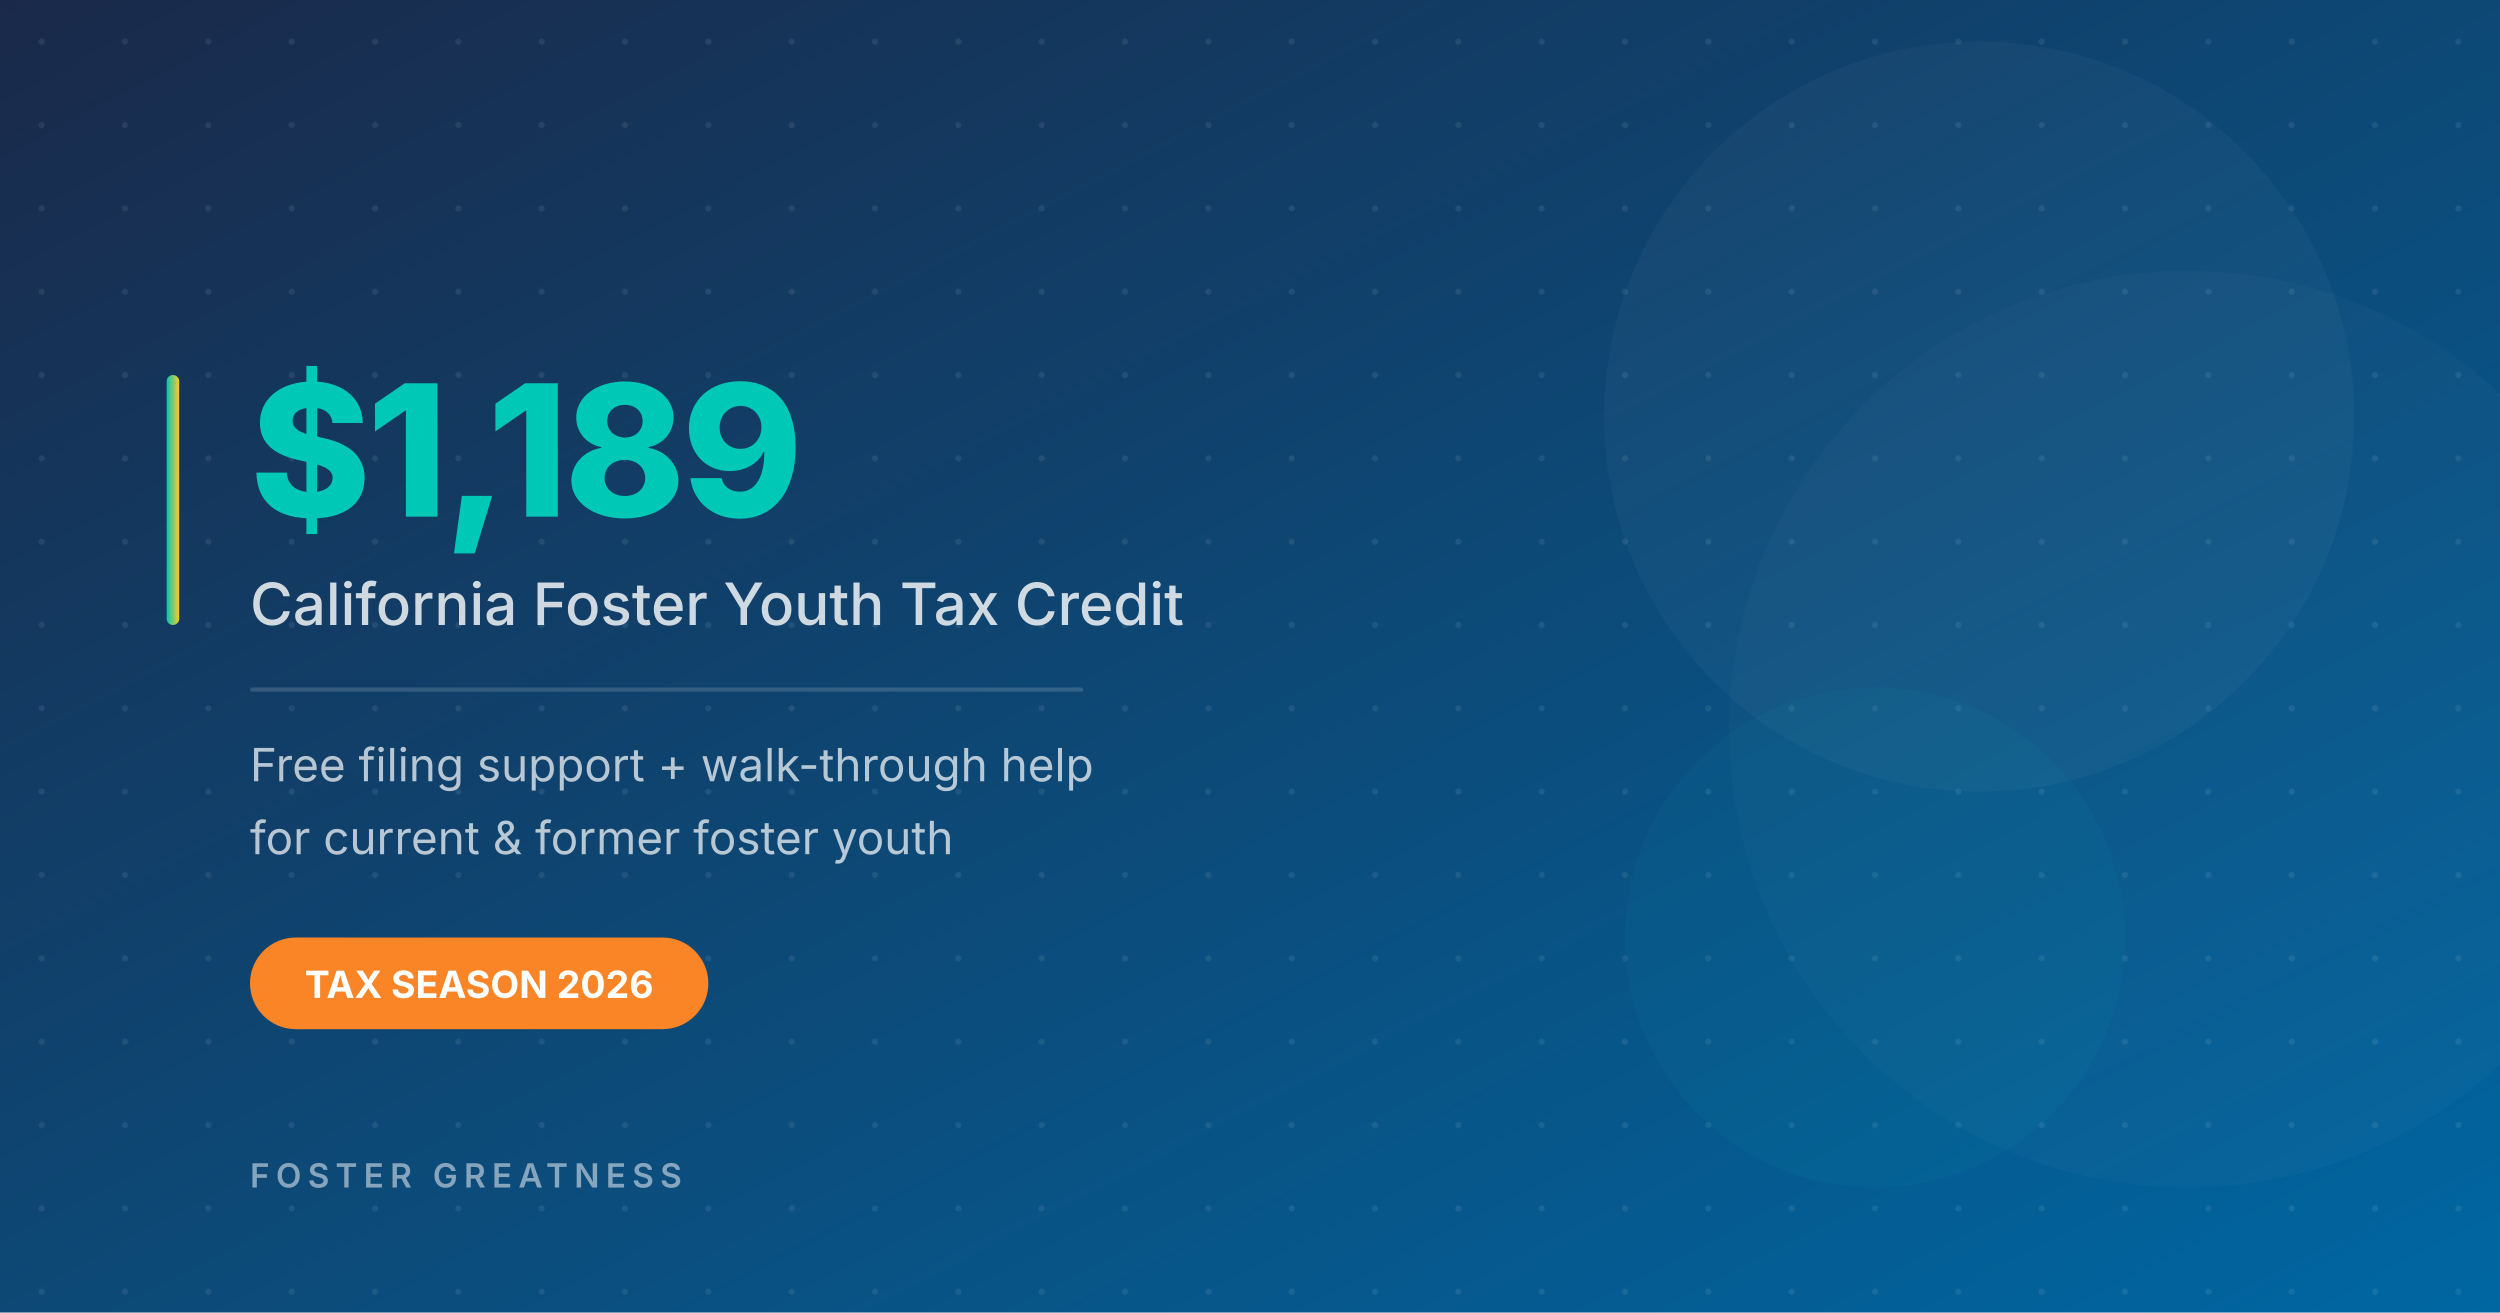
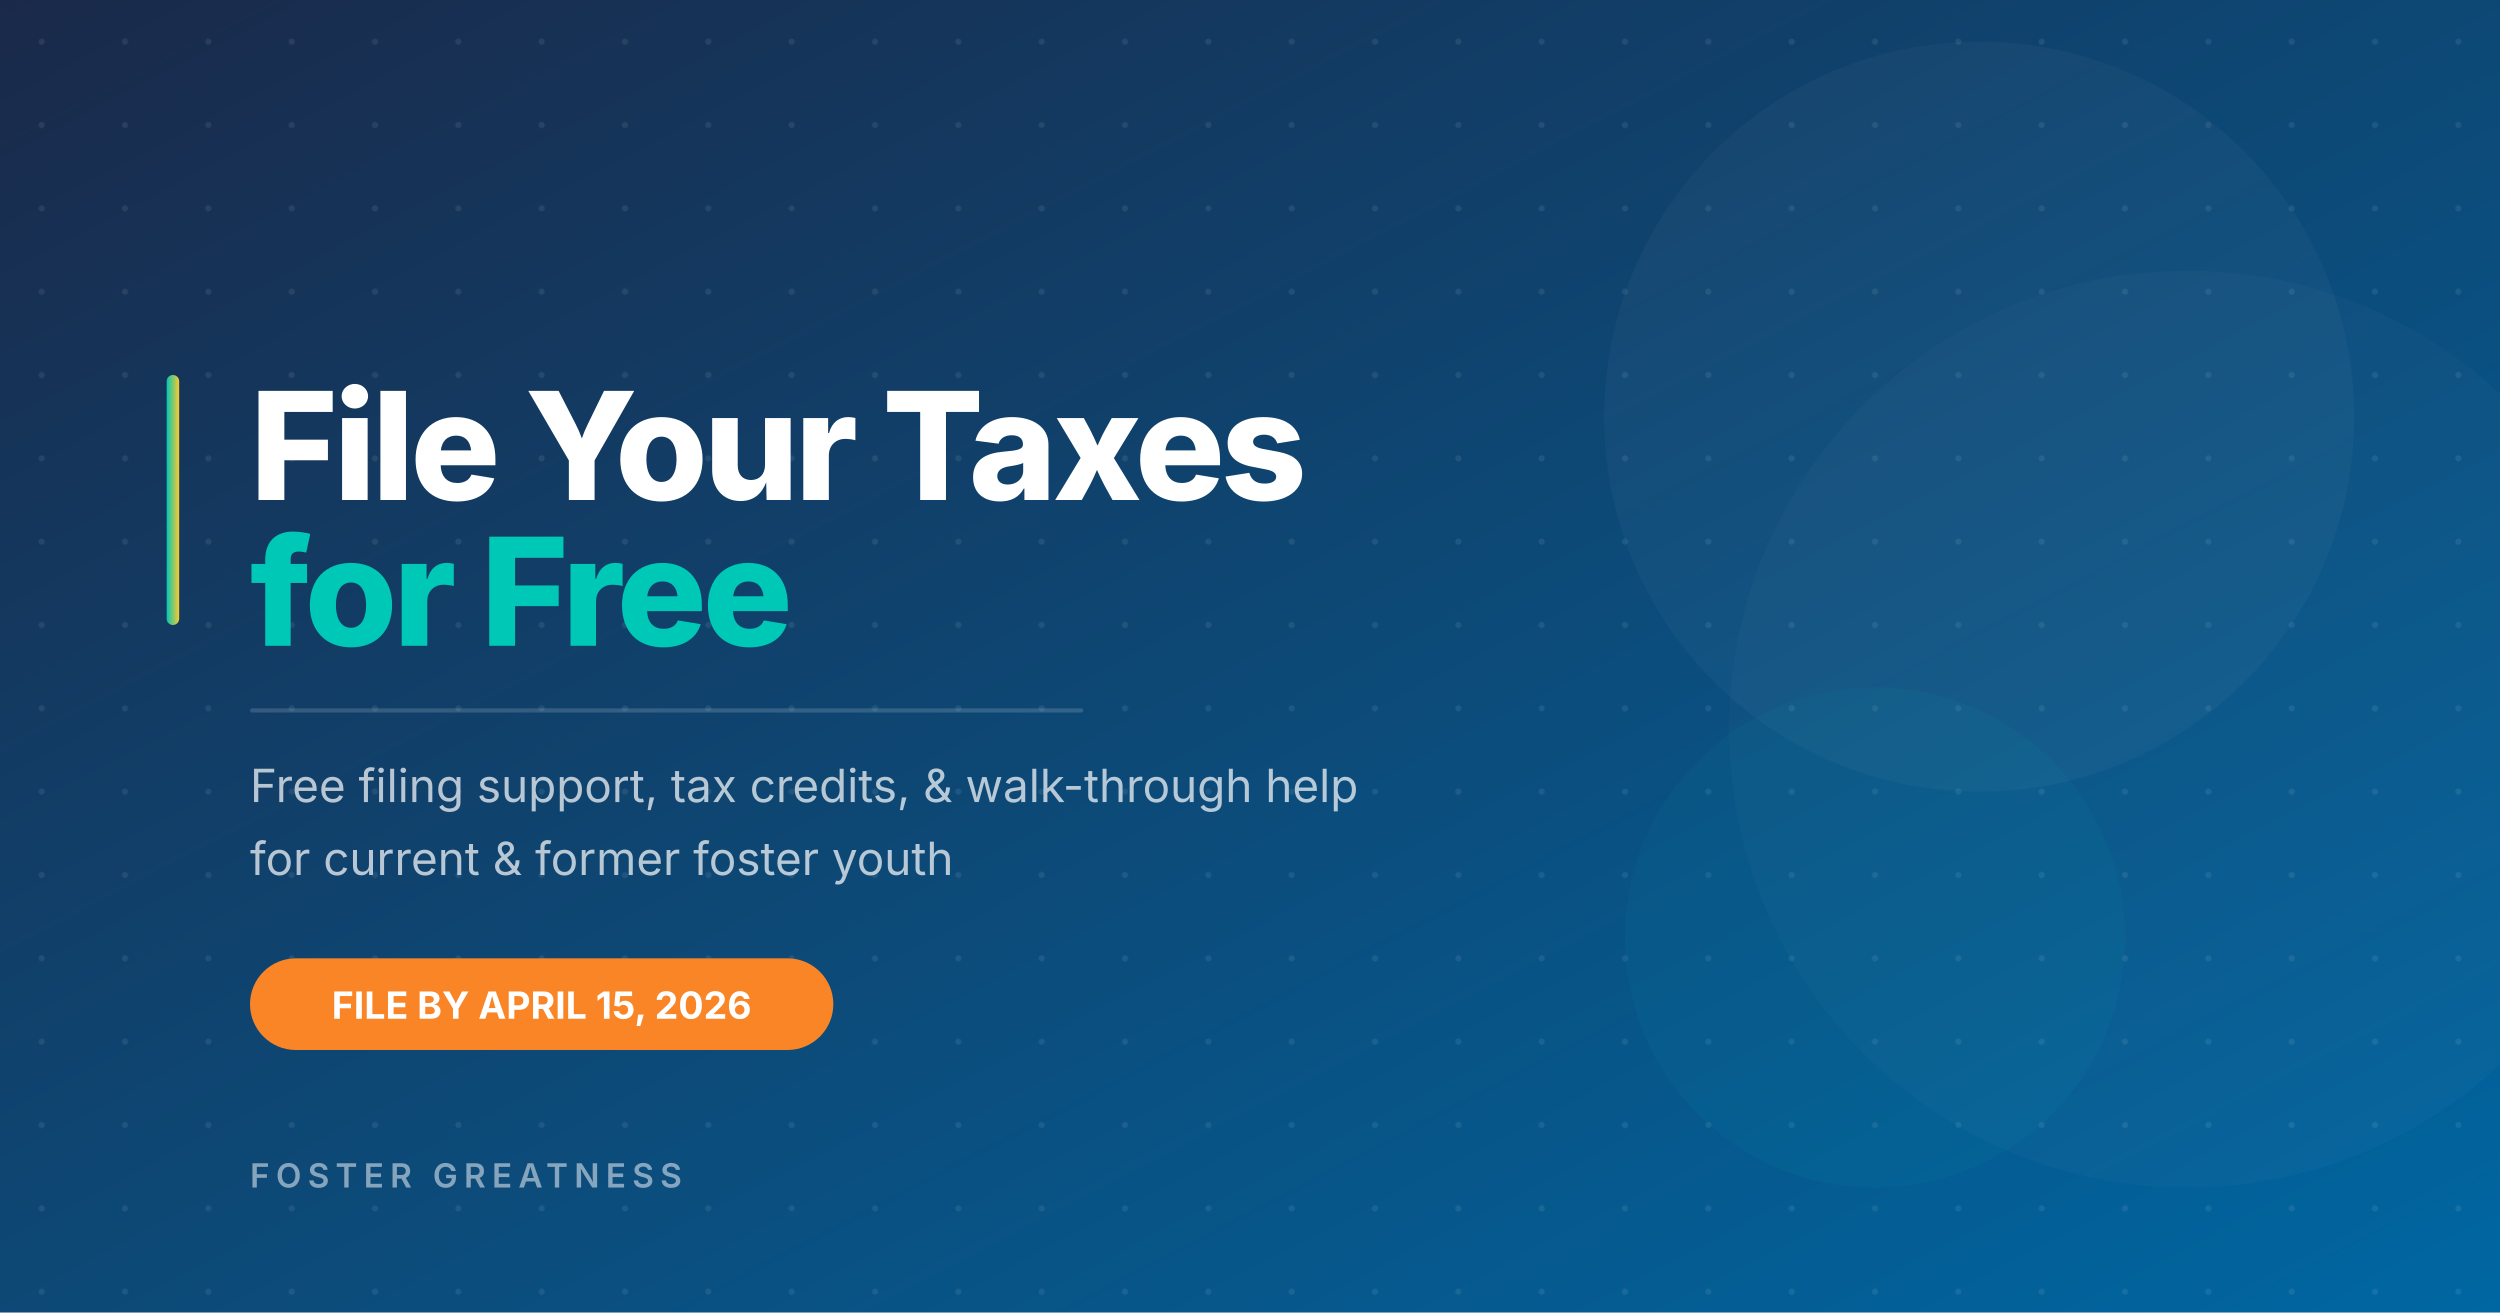
<svg xmlns="http://www.w3.org/2000/svg" width="1200" height="630" viewBox="0 0 1200 630">
  <defs>
    <linearGradient id="bg" x1="0%" y1="0%" x2="100%" y2="100%">
      <stop offset="0%" style="stop-color:#1a2949" />
      <stop offset="100%" style="stop-color:#0067a2" />
    </linearGradient>
    <linearGradient id="accent" x1="0%" y1="0%" x2="100%" y2="0%">
      <stop offset="0%" style="stop-color:#00c8b7" />
      <stop offset="100%" style="stop-color:#faca2c" />
    </linearGradient>
  </defs>
  <rect width="1200" height="630" fill="url(#bg)" />
  <pattern id="dots" x="0" y="0" width="40" height="40" patternUnits="userSpaceOnUse">
    <circle cx="20" cy="20" r="1.5" fill="white" opacity="0.08" />
  </pattern>
  <rect width="1200" height="630" fill="url(#dots)" />
  <rect x="80" y="180" width="6" height="120" rx="3" fill="url(#accent)" />
-   <text x="120" y="248" font-family="system-ui, -apple-system, sans-serif" font-size="88" font-weight="800" fill="#00c8b7" letter-spacing="-2">$1,189</text>
-   <text x="120" y="300" font-family="system-ui, -apple-system, sans-serif" font-size="28" font-weight="500" fill="white" opacity="0.8">California Foster Youth Tax Credit</text>
-   <rect x="120" y="330" width="400" height="2" rx="1" fill="white" opacity="0.15" />
-   <text x="120" y="375" font-family="system-ui, -apple-system, sans-serif" font-size="22" fill="white" opacity="0.7">Free filing support + walk-through help</text>
-   <text x="120" y="410" font-family="system-ui, -apple-system, sans-serif" font-size="22" fill="white" opacity="0.7">for current &amp; former foster youth</text>
-   <rect x="120" y="450" width="220" height="44" rx="22" fill="#fa8526" />
-   <text x="230" y="479" font-family="system-ui, -apple-system, sans-serif" font-size="18" font-weight="700" fill="white" text-anchor="middle">TAX SEASON 2026</text>
+   <text x="120" y="240" font-family="system-ui, -apple-system, sans-serif" font-size="72" font-weight="800" fill="white" letter-spacing="-2">File Your Taxes</text>
+   <text x="120" y="310" font-family="system-ui, -apple-system, sans-serif" font-size="72" font-weight="800" fill="#00c8b7" letter-spacing="-2">for Free</text>
+   <rect x="120" y="340" width="400" height="2" rx="1" fill="white" opacity="0.15" />
+   <text x="120" y="385" font-family="system-ui, -apple-system, sans-serif" font-size="22" fill="white" opacity="0.7">Free filing support, tax credits, &amp; walk-through help</text>
+   <text x="120" y="420" font-family="system-ui, -apple-system, sans-serif" font-size="22" fill="white" opacity="0.7">for current &amp; former foster youth</text>
+   <rect x="120" y="460" width="280" height="44" rx="22" fill="#fa8526" />
+   <text x="260" y="489" font-family="system-ui, -apple-system, sans-serif" font-size="18" font-weight="700" fill="white" text-anchor="middle">FILE BY APRIL 15, 2026</text>
  <text x="120" y="570" font-family="system-ui, -apple-system, sans-serif" font-size="16" font-weight="600" fill="white" opacity="0.5" letter-spacing="3">FOSTER GREATNESS</text>
  <circle cx="950" cy="200" r="180" fill="white" opacity="0.03" />
  <circle cx="1050" cy="350" r="220" fill="white" opacity="0.02" />
  <circle cx="900" cy="450" r="120" fill="#00c8b7" opacity="0.05" />
</svg>
